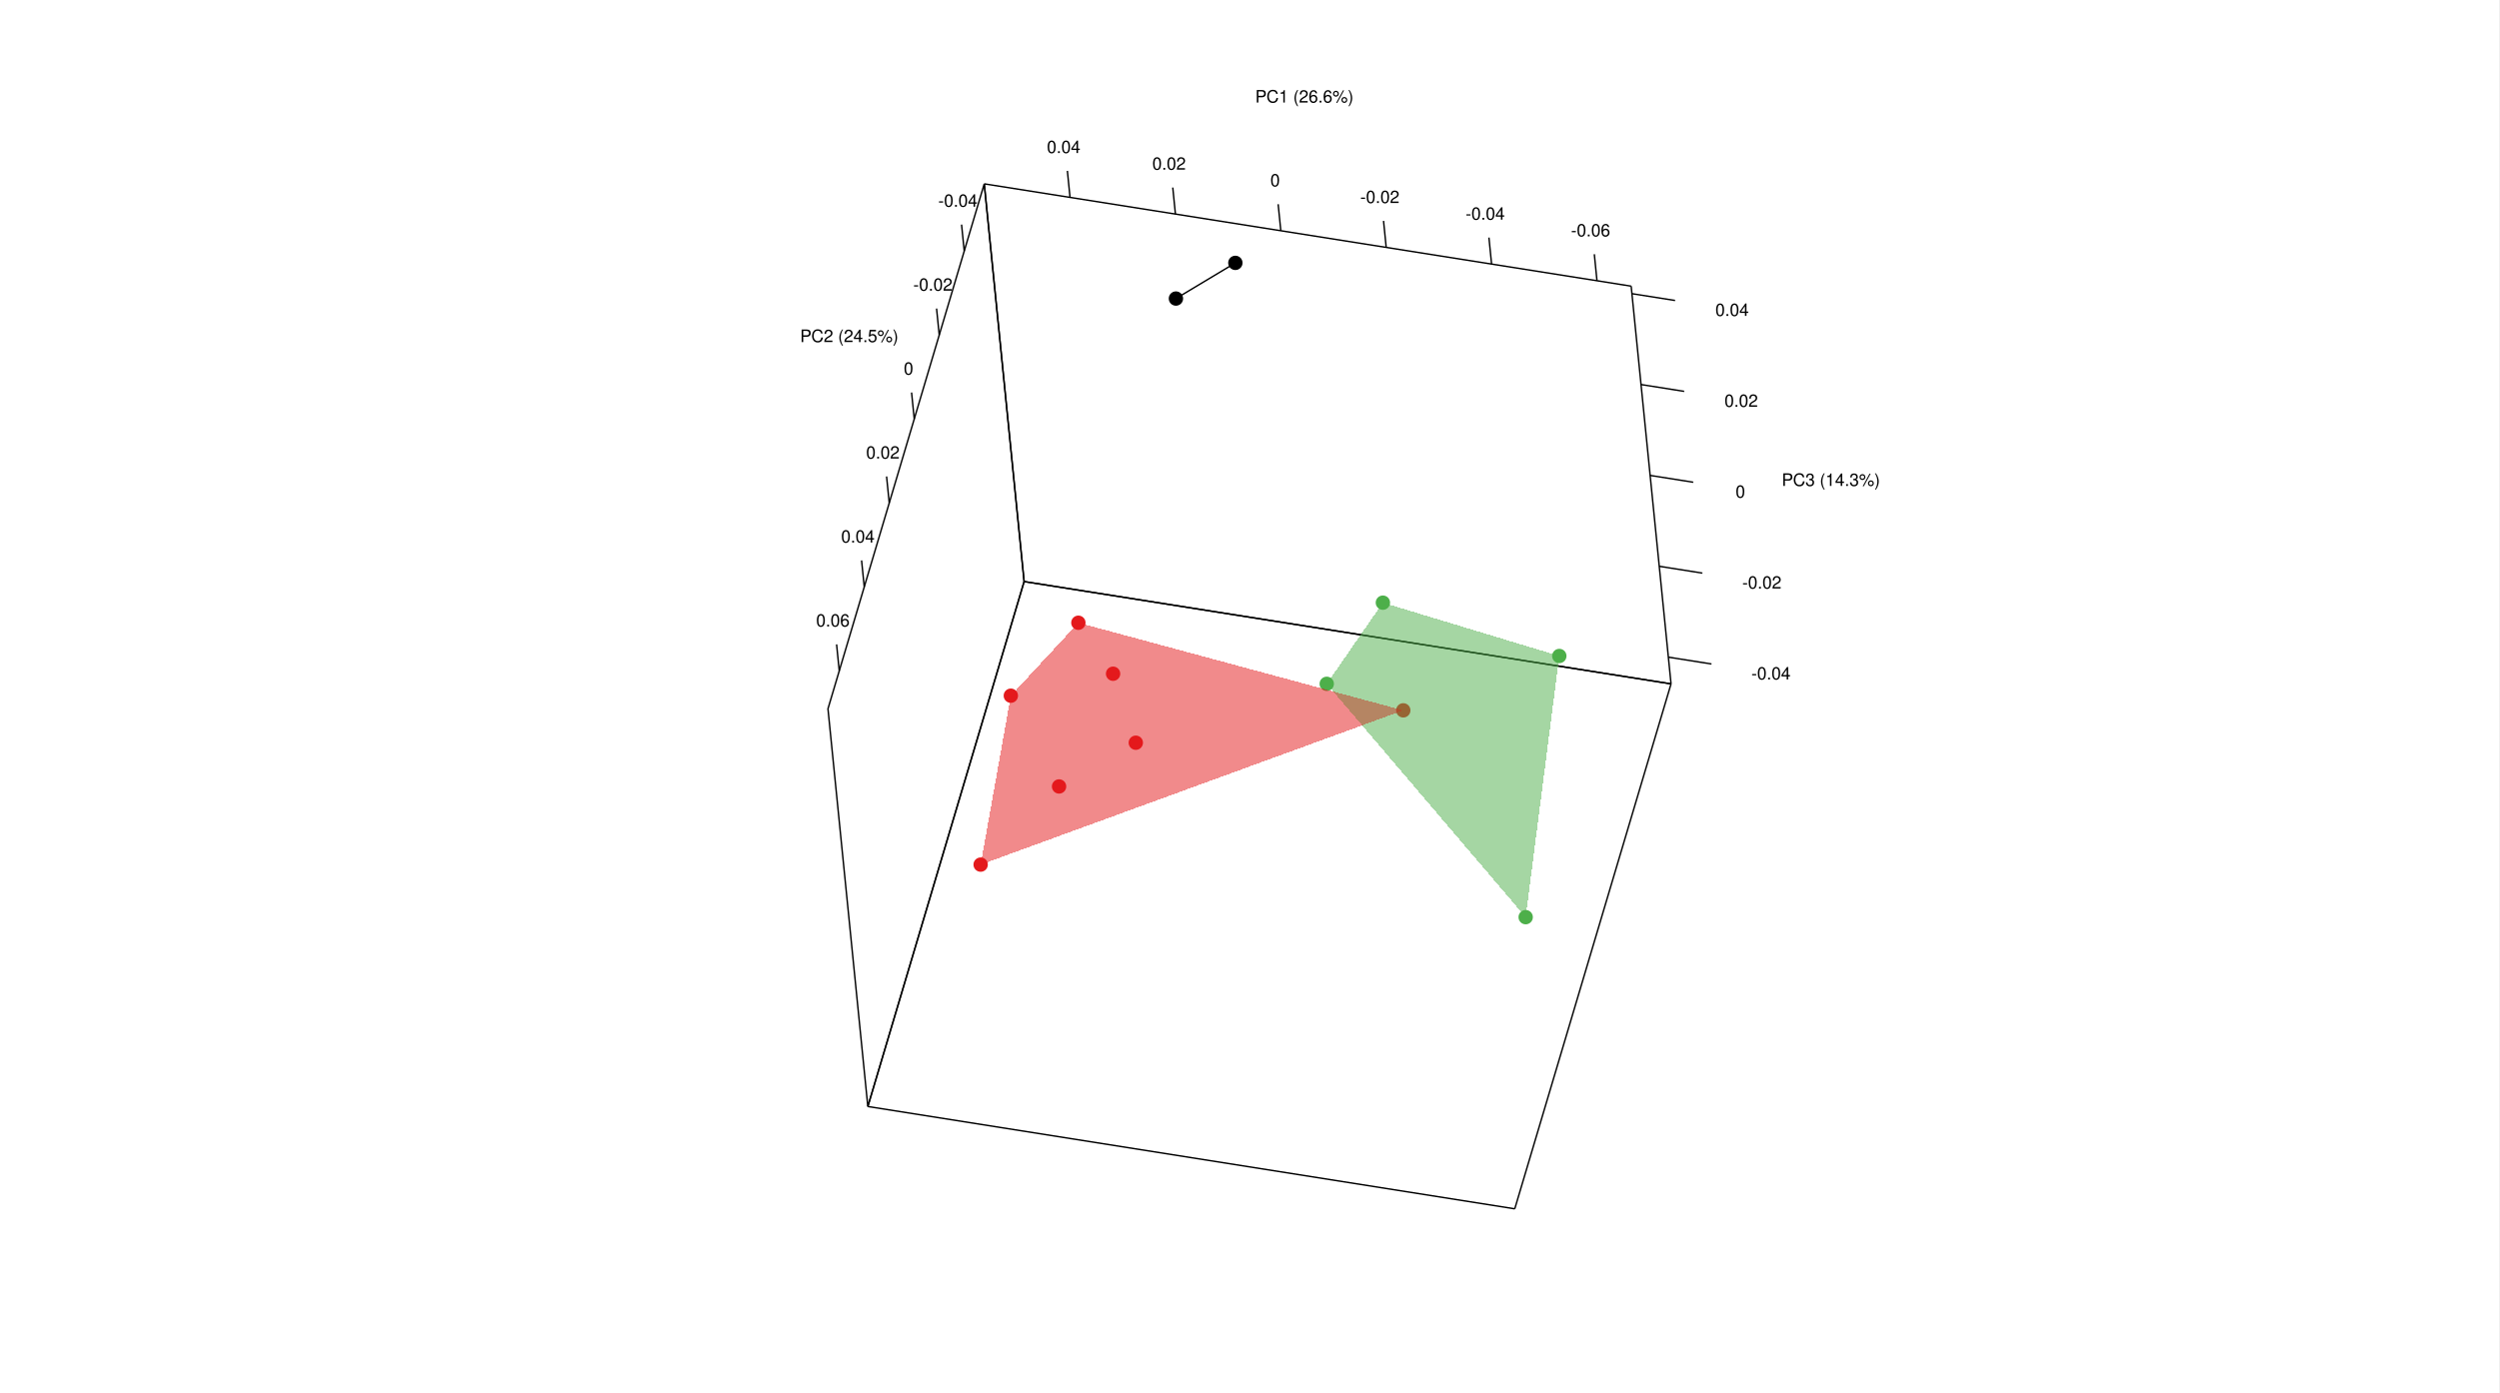
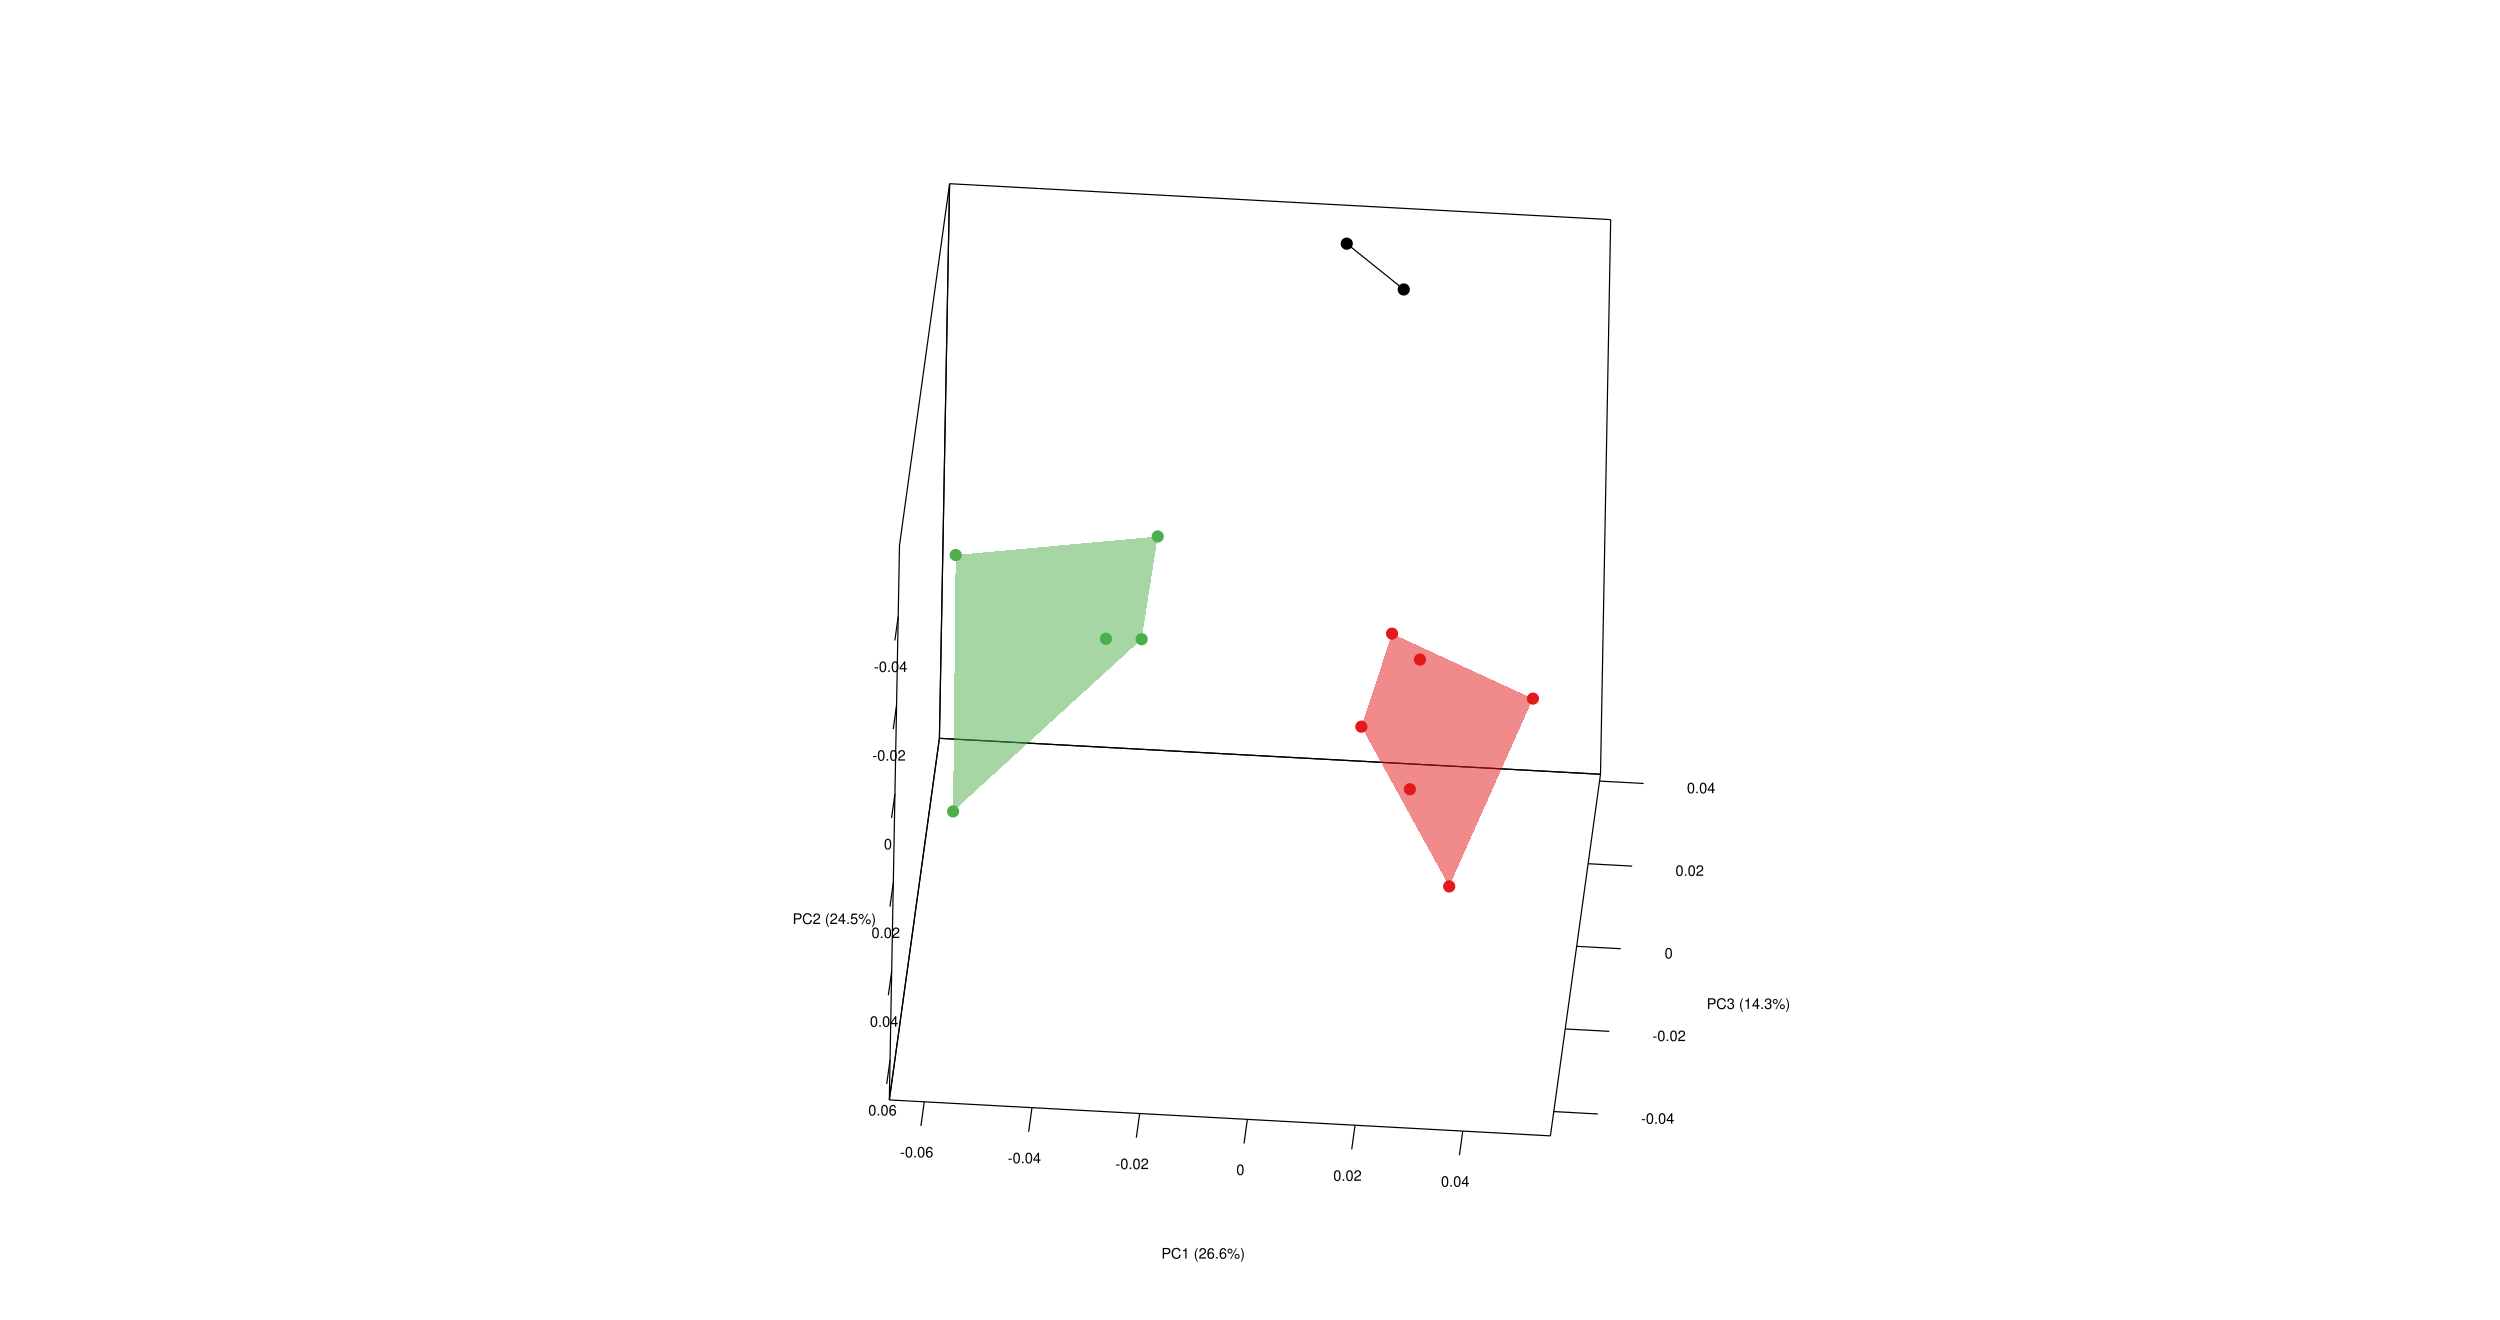
- <svg xmlns="http://www.w3.org/2000/svg" width="1740pt" height="970pt" viewBox="0 0 1740 970">
+ <svg xmlns="http://www.w3.org/2000/svg" width="2048pt" height="1081pt" viewBox="0 0 2048 1081">
  <defs>
</defs>
  <g>
-     <polygon fill="#ffffff" shape-rendering="crispEdges" points="0,970 1740,970 1740,0" />
-     <polygon fill="#ffffff" shape-rendering="crispEdges" points="0,970 1740,0 0,0" />
-     <polyline fill="none" stroke="#000000" stroke-width="1" stroke-linecap="butt" stroke-linejoin="miter" points="1163.51,476.32 1054.69,841.957" />
-     <polyline fill="none" stroke="#000000" stroke-width="1" stroke-linecap="butt" stroke-linejoin="miter" points="1054.69,841.957 604.251,770.691" />
-     <polyline fill="none" stroke="#000000" stroke-width="1" stroke-linecap="butt" stroke-linejoin="miter" points="604.251,770.691 713.074,405.054" />
-     <polyline fill="none" stroke="#000000" stroke-width="1" stroke-linecap="butt" stroke-linejoin="miter" points="713.074,405.054 1163.51,476.32" />
-     <polyline fill="none" stroke="#000000" stroke-width="1" stroke-linecap="butt" stroke-linejoin="miter" points="685.314,128.043 713.074,405.054 604.251,770.691 576.491,493.68 685.314,128.043" />
-     <polyline fill="none" stroke="#000000" stroke-width="1" stroke-linecap="butt" stroke-linejoin="miter" points="1163.51,476.32 713.074,405.054" />
-     <polyline fill="none" stroke="#000000" stroke-width="1" stroke-linecap="butt" stroke-linejoin="miter" points="713.074,405.054 685.314,128.043" />
-     <polyline fill="none" stroke="#000000" stroke-width="1" stroke-linecap="butt" stroke-linejoin="miter" points="685.314,128.043 1135.75,199.309" />
-     <polyline fill="none" stroke="#000000" stroke-width="1" stroke-linecap="butt" stroke-linejoin="miter" points="1135.75,199.309 1163.51,476.32" />
-     <polyline fill="none" stroke="#000000" stroke-width="1" stroke-linecap="butt" stroke-linejoin="miter" points="1111.94,195.542 1110.09,177.075" />
-     <text fill="#000000" x="1093.84" y="164.607" font-size="12" text-anchor="start" dy="0" font-family="Helvetica">-0.06</text>
-     <polyline fill="none" stroke="#000000" stroke-width="1" stroke-linecap="butt" stroke-linejoin="miter" points="1038.56,183.932 1036.71,165.465" />
-     <text fill="#000000" x="1020.46" y="152.998" font-size="12" text-anchor="start" dy="0" font-family="Helvetica">-0.04</text>
-     <polyline fill="none" stroke="#000000" stroke-width="1" stroke-linecap="butt" stroke-linejoin="miter" points="965.183,172.323 963.332,153.855" />
-     <text fill="#000000" x="947.082" y="141.388" font-size="12" text-anchor="start" dy="0" font-family="Helvetica">-0.02</text>
-     <polyline fill="none" stroke="#000000" stroke-width="1" stroke-linecap="butt" stroke-linejoin="miter" points="891.803,160.713 889.953,142.246" />
-     <text fill="#000000" x="884.502" y="129.778" font-size="12" text-anchor="start" dy="0" font-family="Helvetica">0</text>
-     <polyline fill="none" stroke="#000000" stroke-width="1" stroke-linecap="butt" stroke-linejoin="miter" points="818.423,149.103 816.573,130.636" />
-     <text fill="#000000" x="802.322" y="118.168" font-size="12" text-anchor="start" dy="0" font-family="Helvetica">0.02</text>
-     <polyline fill="none" stroke="#000000" stroke-width="1" stroke-linecap="butt" stroke-linejoin="miter" points="745.044,137.493 743.193,119.026" />
-     <text fill="#000000" x="728.942" y="106.559" font-size="12" text-anchor="start" dy="0" font-family="Helvetica">0.04</text>
-     <polyline fill="none" stroke="#000000" stroke-width="1" stroke-linecap="butt" stroke-linejoin="miter" points="671.37,174.895 669.52,156.428" />
-     <text fill="#000000" x="653.269" y="143.96" font-size="12" text-anchor="start" dy="0" font-family="Helvetica">-0.04</text>
-     <polyline fill="none" stroke="#000000" stroke-width="1" stroke-linecap="butt" stroke-linejoin="miter" points="653.966,233.372 652.115,214.904" />
-     <text fill="#000000" x="635.865" y="202.437" font-size="12" text-anchor="start" dy="0" font-family="Helvetica">-0.02</text>
-     <polyline fill="none" stroke="#000000" stroke-width="1" stroke-linecap="butt" stroke-linejoin="miter" points="636.562,291.848 634.711,273.381" />
-     <text fill="#000000" x="629.26" y="260.913" font-size="12" text-anchor="start" dy="0" font-family="Helvetica">0</text>
-     <polyline fill="none" stroke="#000000" stroke-width="1" stroke-linecap="butt" stroke-linejoin="miter" points="619.158,350.325 617.307,331.857" />
-     <text fill="#000000" x="603.056" y="319.39" font-size="12" text-anchor="start" dy="0" font-family="Helvetica">0.02</text>
-     <polyline fill="none" stroke="#000000" stroke-width="1" stroke-linecap="butt" stroke-linejoin="miter" points="601.753,408.801 599.903,390.334" />
-     <text fill="#000000" x="585.652" y="377.867" font-size="12" text-anchor="start" dy="0" font-family="Helvetica">0.04</text>
-     <polyline fill="none" stroke="#000000" stroke-width="1" stroke-linecap="butt" stroke-linejoin="miter" points="584.349,467.278 582.499,448.811" />
-     <text fill="#000000" x="568.248" y="436.343" font-size="12" text-anchor="start" dy="0" font-family="Helvetica">0.06</text>
-     <polyline fill="none" stroke="#000000" stroke-width="1" stroke-linecap="butt" stroke-linejoin="miter" points="1161.64,457.713 1191.67,462.465" />
-     <text fill="#000000" x="1219.42" y="473.216" font-size="12" text-anchor="start" dy="0" font-family="Helvetica">-0.04</text>
-     <polyline fill="none" stroke="#000000" stroke-width="1" stroke-linecap="butt" stroke-linejoin="miter" points="1155.3,394.419 1185.33,399.17" />
-     <text fill="#000000" x="1213.08" y="409.921" font-size="12" text-anchor="start" dy="0" font-family="Helvetica">-0.02</text>
-     <polyline fill="none" stroke="#000000" stroke-width="1" stroke-linecap="butt" stroke-linejoin="miter" points="1148.96,331.125 1178.99,335.876" />
-     <text fill="#000000" x="1208.45" y="346.627" font-size="12" text-anchor="start" dy="0" font-family="Helvetica">0</text>
-     <polyline fill="none" stroke="#000000" stroke-width="1" stroke-linecap="butt" stroke-linejoin="miter" points="1142.62,267.831 1172.65,272.582" />
-     <text fill="#000000" x="1200.71" y="283.333" font-size="12" text-anchor="start" dy="0" font-family="Helvetica">0.02</text>
-     <polyline fill="none" stroke="#000000" stroke-width="1" stroke-linecap="butt" stroke-linejoin="miter" points="1136.27,204.537 1166.3,209.288" />
-     <text fill="#000000" x="1194.37" y="220.039" font-size="12" text-anchor="start" dy="0" font-family="Helvetica">0.04</text>
-     <polyline fill="none" stroke="#000000" stroke-width="1" stroke-linecap="butt" stroke-linejoin="miter" points="1163.51,476.32 1163.51,476.32" />
-     <polyline fill="none" stroke="#000000" stroke-width="1" stroke-linecap="butt" stroke-linejoin="miter" points="576.491,493.68 576.491,493.68" />
-     <polyline fill="none" stroke="#000000" stroke-width="1" stroke-linecap="butt" stroke-linejoin="miter" points="818.773,207.941 860.152,183.091" />
-     <circle fill="#4daf4a" cx="1062.3" cy="638.803" r="5" />
-     <circle fill="#4daf4a" cx="1085.71" cy="456.891" r="5" />
-     <circle fill="#4daf4a" cx="923.779" cy="476.286" r="5" />
-     <circle fill="#4daf4a" cx="962.872" cy="419.753" r="5" />
-     <circle fill="#e41a1c" cx="737.403" cy="547.765" r="5" />
-     <circle fill="#e41a1c" cx="682.802" cy="602.206" r="5" />
-     <circle fill="#e41a1c" cx="750.848" cy="433.74" r="5" />
-     <circle fill="#e41a1c" cx="703.818" cy="484.552" r="5" />
-     <circle fill="#e41a1c" cx="977.071" cy="494.76" r="5" />
-     <circle fill="#e41a1c" cx="790.835" cy="517.305" r="5" />
-     <circle fill="#e41a1c" cx="775.017" cy="469.25" r="5" />
-     <circle fill="#000000" cx="818.773" cy="207.941" r="5" />
-     <circle fill="#000000" cx="860.152" cy="183.091" r="5" />
-     <text fill="#000000" x="873.984" y="71.431" font-size="12" text-anchor="start" dy="0" font-family="Helvetica">PC1 (26.6%)</text>
-     <text fill="#000000" x="557.071" y="238.241" font-size="12" text-anchor="start" dy="0" font-family="Helvetica">PC2 (24.5%)</text>
-     <text fill="#000000" x="1240.6" y="338.442" font-size="12" text-anchor="start" dy="0" font-family="Helvetica">PC3 (14.3%)</text>
-     <polygon fill="#e41a1c" fill-opacity="0.298" shape-rendering="crispEdges" points="775.017,469.25 703.818,484.552 977.071,494.76" />
-     <polygon fill="#e41a1c" fill-opacity="0.298" shape-rendering="crispEdges" points="775.017,469.25 750.848,433.74 703.818,484.552" />
-     <polygon fill="#e41a1c" fill-opacity="0.298" shape-rendering="crispEdges" points="682.802,602.206 703.818,484.552 977.071,494.76" />
-     <polygon fill="#4daf4a" fill-opacity="0.298" shape-rendering="crispEdges" points="1062.3,638.803 962.872,419.753 1085.71,456.891" />
-     <polygon fill="#e41a1c" fill-opacity="0.298" shape-rendering="crispEdges" points="775.017,469.25 750.848,433.74 977.071,494.76" />
-     <polygon fill="#4daf4a" fill-opacity="0.298" shape-rendering="crispEdges" points="1062.3,638.803 923.779,476.286 962.872,419.753" />
-     <polygon fill="#e41a1c" fill-opacity="0.298" shape-rendering="crispEdges" points="750.848,433.74 682.802,602.206 703.818,484.552" />
-     <polygon fill="#4daf4a" fill-opacity="0.298" shape-rendering="crispEdges" points="923.779,476.286 962.872,419.753 1085.71,456.891" />
-     <polygon fill="#4daf4a" fill-opacity="0.298" shape-rendering="crispEdges" points="1062.3,638.803 923.779,476.286 1085.71,456.891" />
-     <polygon fill="#e41a1c" fill-opacity="0.298" shape-rendering="crispEdges" points="750.848,433.74 682.802,602.206 977.071,494.76" />
+     <polygon fill="#ffffff" shape-rendering="crispEdges" points="0,1081 2048,1081 2048,0" />
+     <polygon fill="#ffffff" shape-rendering="crispEdges" points="0,1081 2048,0 0,0" />
+     <polyline fill="none" stroke="#000000" stroke-width="1" stroke-linecap="butt" stroke-linejoin="miter" points="777.899,150.494 1319.47,179.931" />
+     <polyline fill="none" stroke="#010101" stroke-width="1" stroke-linecap="butt" stroke-linejoin="miter" points="1319.47,179.931 1311.13,634.278" />
+     <polyline fill="none" stroke="#000000" stroke-width="1" stroke-linecap="butt" stroke-linejoin="miter" points="1311.13,634.278 769.562,604.841" />
+     <polyline fill="none" stroke="#000000" stroke-width="1" stroke-linecap="butt" stroke-linejoin="miter" points="769.562,604.841 777.899,150.494" />
+     <polyline fill="none" stroke="#000000" stroke-width="1" stroke-linecap="butt" stroke-linejoin="miter" points="777.899,150.494 769.562,604.841 728.531,901.069 736.869,446.722 777.899,150.494" />
+     <polyline fill="none" stroke="#000000" stroke-width="1" stroke-linecap="butt" stroke-linejoin="miter" points="769.562,604.841 1311.13,634.278" />
+     <polyline fill="none" stroke="#000000" stroke-width="1" stroke-linecap="butt" stroke-linejoin="miter" points="1311.13,634.278 1270.1,930.506" />
+     <polyline fill="none" stroke="#000000" stroke-width="1" stroke-linecap="butt" stroke-linejoin="miter" points="1270.1,930.506 728.531,901.069" />
+     <polyline fill="none" stroke="#000000" stroke-width="1" stroke-linecap="butt" stroke-linejoin="miter" points="728.531,901.069 769.562,604.841" />
+     <polyline fill="none" stroke="#000000" stroke-width="1" stroke-linecap="butt" stroke-linejoin="miter" points="757.155,902.625 754.42,922.374" />
+     <text fill="#000000" x="737.285" y="948.122" font-size="12" text-anchor="start" dy="0" font-family="Helvetica">-0.06</text>
+     <polyline fill="none" stroke="#000000" stroke-width="1" stroke-linecap="butt" stroke-linejoin="miter" points="845.381,907.42 842.646,927.169" />
+     <text fill="#000000" x="825.511" y="952.917" font-size="12" text-anchor="start" dy="0" font-family="Helvetica">-0.04</text>
+     <polyline fill="none" stroke="#000000" stroke-width="1" stroke-linecap="butt" stroke-linejoin="miter" points="933.608,912.216 930.873,931.964" />
+     <text fill="#000000" x="913.737" y="957.713" font-size="12" text-anchor="start" dy="0" font-family="Helvetica">-0.02</text>
+     <polyline fill="none" stroke="#000000" stroke-width="1" stroke-linecap="butt" stroke-linejoin="miter" points="1021.83,917.012 1019.1,936.76" />
+     <text fill="#000000" x="1012.76" y="962.509" font-size="12" text-anchor="start" dy="0" font-family="Helvetica">0</text>
+     <polyline fill="none" stroke="#000000" stroke-width="1" stroke-linecap="butt" stroke-linejoin="miter" points="1110.06,921.807 1107.32,941.556" />
+     <text fill="#000000" x="1092.19" y="967.304" font-size="12" text-anchor="start" dy="0" font-family="Helvetica">0.02</text>
+     <polyline fill="none" stroke="#000000" stroke-width="1" stroke-linecap="butt" stroke-linejoin="miter" points="1198.29,926.603 1195.55,946.351" />
+     <text fill="#000000" x="1180.42" y="972.1" font-size="12" text-anchor="start" dy="0" font-family="Helvetica">0.04</text>
+     <polyline fill="none" stroke="#000000" stroke-width="1" stroke-linecap="butt" stroke-linejoin="miter" points="735.801,504.94 733.065,524.689" />
+     <text fill="#000000" x="715.93" y="550.438" font-size="12" text-anchor="start" dy="0" font-family="Helvetica">-0.04</text>
+     <polyline fill="none" stroke="#000000" stroke-width="1" stroke-linecap="butt" stroke-linejoin="miter" points="734.467,577.604 731.732,597.353" />
+     <text fill="#000000" x="714.597" y="623.102" font-size="12" text-anchor="start" dy="0" font-family="Helvetica">-0.02</text>
+     <polyline fill="none" stroke="#000000" stroke-width="1" stroke-linecap="butt" stroke-linejoin="miter" points="733.134,650.269 730.398,670.017" />
+     <text fill="#000000" x="724.063" y="695.766" font-size="12" text-anchor="start" dy="0" font-family="Helvetica">0</text>
+     <polyline fill="none" stroke="#000000" stroke-width="1" stroke-linecap="butt" stroke-linejoin="miter" points="731.8,722.933 729.065,742.681" />
+     <text fill="#000000" x="713.93" y="768.43" font-size="12" text-anchor="start" dy="0" font-family="Helvetica">0.02</text>
+     <polyline fill="none" stroke="#000000" stroke-width="1" stroke-linecap="butt" stroke-linejoin="miter" points="730.467,795.597 727.731,815.345" />
+     <text fill="#000000" x="712.596" y="841.094" font-size="12" text-anchor="start" dy="0" font-family="Helvetica">0.04</text>
+     <polyline fill="none" stroke="#000000" stroke-width="1" stroke-linecap="butt" stroke-linejoin="miter" points="729.133,868.261 726.398,888.009" />
+     <text fill="#000000" x="711.263" y="913.758" font-size="12" text-anchor="start" dy="0" font-family="Helvetica">0.06</text>
+     <polyline fill="none" stroke="#000000" stroke-width="1" stroke-linecap="butt" stroke-linejoin="miter" points="1272.86,910.609 1308.96,912.572" />
+     <text fill="#000000" x="1344.28" y="920.534" font-size="12" text-anchor="start" dy="0" font-family="Helvetica">-0.04</text>
+     <polyline fill="none" stroke="#000000" stroke-width="1" stroke-linecap="butt" stroke-linejoin="miter" points="1282.23,842.924 1318.34,844.887" />
+     <text fill="#000000" x="1353.66" y="852.849" font-size="12" text-anchor="start" dy="0" font-family="Helvetica">-0.02</text>
+     <polyline fill="none" stroke="#000000" stroke-width="1" stroke-linecap="butt" stroke-linejoin="miter" points="1291.61,775.239 1327.71,777.202" />
+     <text fill="#000000" x="1363.62" y="785.164" font-size="12" text-anchor="start" dy="0" font-family="Helvetica">0</text>
+     <polyline fill="none" stroke="#000000" stroke-width="1" stroke-linecap="butt" stroke-linejoin="miter" points="1300.98,707.554 1337.09,709.517" />
+     <text fill="#000000" x="1372.52" y="717.479" font-size="12" text-anchor="start" dy="0" font-family="Helvetica">0.02</text>
+     <polyline fill="none" stroke="#000000" stroke-width="1" stroke-linecap="butt" stroke-linejoin="miter" points="1310.36,639.869 1346.46,641.832" />
+     <text fill="#000000" x="1381.89" y="649.794" font-size="12" text-anchor="start" dy="0" font-family="Helvetica">0.04</text>
+     <polyline fill="none" stroke="#000000" stroke-width="1" stroke-linecap="butt" stroke-linejoin="miter" points="736.869,446.722 736.869,446.722" />
+     <polyline fill="none" stroke="#000000" stroke-width="1" stroke-linecap="butt" stroke-linejoin="miter" points="1311.13,634.278 1311.13,634.278" />
+     <polyline fill="none" stroke="#000000" stroke-width="1" stroke-linecap="butt" stroke-linejoin="miter" points="1149.95,237.127 1103.26,199.613" />
+     <circle fill="#4daf4a" cx="780.776" cy="664.728" r="5" />
+     <circle fill="#4daf4a" cx="782.908" cy="454.672" r="5" />
+     <circle fill="#4daf4a" cx="935.247" cy="523.645" r="5" />
+     <circle fill="#4daf4a" cx="948.39" cy="439.486" r="5" />
+     <circle fill="#e41a1c" cx="1154.98" cy="646.545" r="5" />
+     <circle fill="#e41a1c" cx="1187.18" cy="726.149" r="5" />
+     <circle fill="#e41a1c" cx="1140.34" cy="519.071" r="5" />
+     <circle fill="#e41a1c" cx="1255.78" cy="572.314" r="5" />
+     <circle fill="#4daf4a" cx="906.005" cy="523.3" r="5" />
+     <circle fill="#e41a1c" cx="1115.22" cy="595.289" r="5" />
+     <circle fill="#e41a1c" cx="1163.22" cy="540.335" r="5" />
+     <circle fill="#000000" cx="1149.95" cy="237.127" r="5" />
+     <circle fill="#000000" cx="1103.26" cy="199.613" r="5" />
+     <text fill="#000000" x="951.419" y="1031.07" font-size="12" text-anchor="start" dy="0" font-family="Helvetica">PC1 (26.6%)</text>
+     <text fill="#000000" x="649.254" y="756.927" font-size="12" text-anchor="start" dy="0" font-family="Helvetica">PC2 (24.5%)</text>
+     <text fill="#000000" x="1398.08" y="826.532" font-size="12" text-anchor="start" dy="0" font-family="Helvetica">PC3 (14.3%)</text>
+     <polygon fill="#e41a1c" fill-opacity="0.298" shape-rendering="crispEdges" points="1140.34,519.071 1187.18,726.149 1115.22,595.289" />
+     <polygon fill="#e41a1c" fill-opacity="0.298" shape-rendering="crispEdges" points="1140.34,519.071 1187.18,726.149 1255.78,572.314" />
+     <polygon fill="#4daf4a" fill-opacity="0.298" shape-rendering="crispEdges" points="935.247,523.645 948.39,439.486 782.908,454.672" />
+     <polygon fill="#4daf4a" fill-opacity="0.298" shape-rendering="crispEdges" points="780.776,664.728 935.247,523.645 782.908,454.672" />
+     <polygon fill="#4daf4a" fill-opacity="0.298" shape-rendering="crispEdges" points="906.005,523.3 935.247,523.645 948.39,439.486" />
+     <polygon fill="#4daf4a" fill-opacity="0.298" shape-rendering="crispEdges" points="906.005,523.3 780.776,664.728 935.247,523.645" />
+     <polygon fill="#e41a1c" fill-opacity="0.298" shape-rendering="crispEdges" points="1163.22,540.335 1140.34,519.071 1115.22,595.289" />
+     <polygon fill="#e41a1c" fill-opacity="0.298" shape-rendering="crispEdges" points="1187.18,726.149 1255.78,572.314 1115.22,595.289" />
+     <polygon fill="#e41a1c" fill-opacity="0.298" shape-rendering="crispEdges" points="1163.22,540.335 1140.34,519.071 1255.78,572.314" />
+     <polygon fill="#4daf4a" fill-opacity="0.298" shape-rendering="crispEdges" points="780.776,664.728 948.39,439.486 782.908,454.672" />
+     <polygon fill="#4daf4a" fill-opacity="0.298" shape-rendering="crispEdges" points="906.005,523.3 780.776,664.728 948.39,439.486" />
+     <polygon fill="#e41a1c" fill-opacity="0.298" shape-rendering="crispEdges" points="1163.22,540.335 1255.78,572.314 1115.22,595.289" />
  </g>
</svg>
